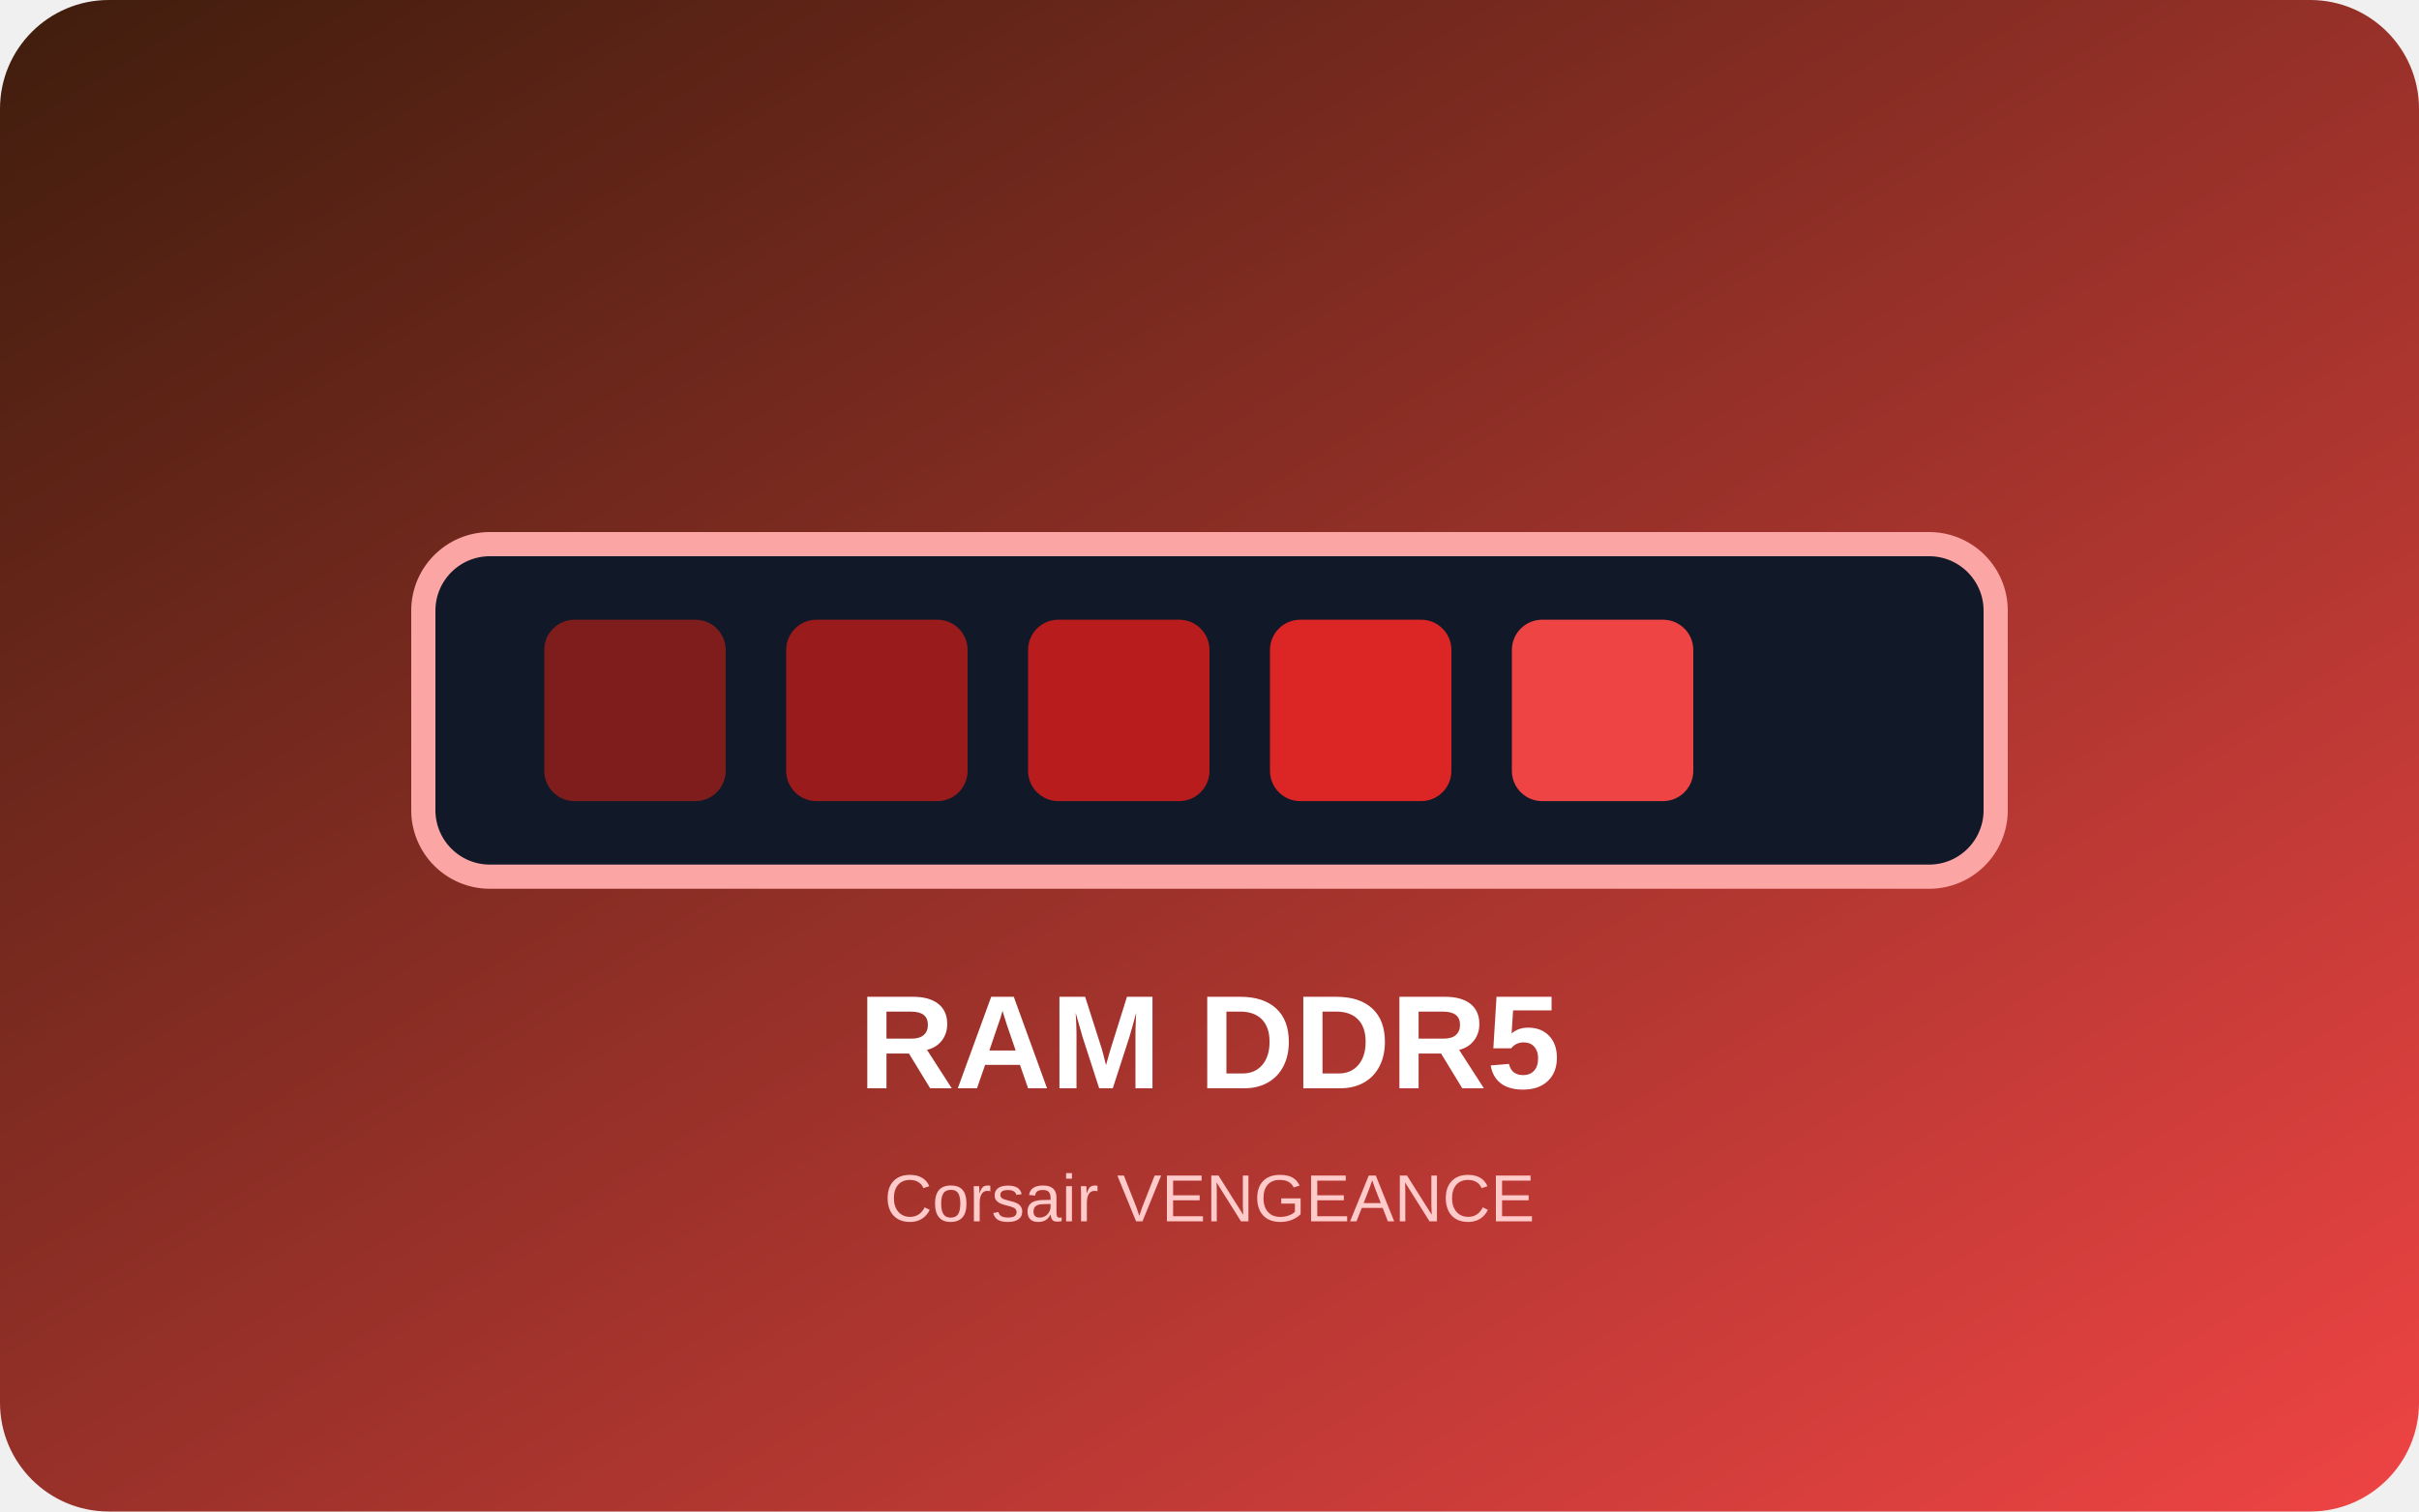
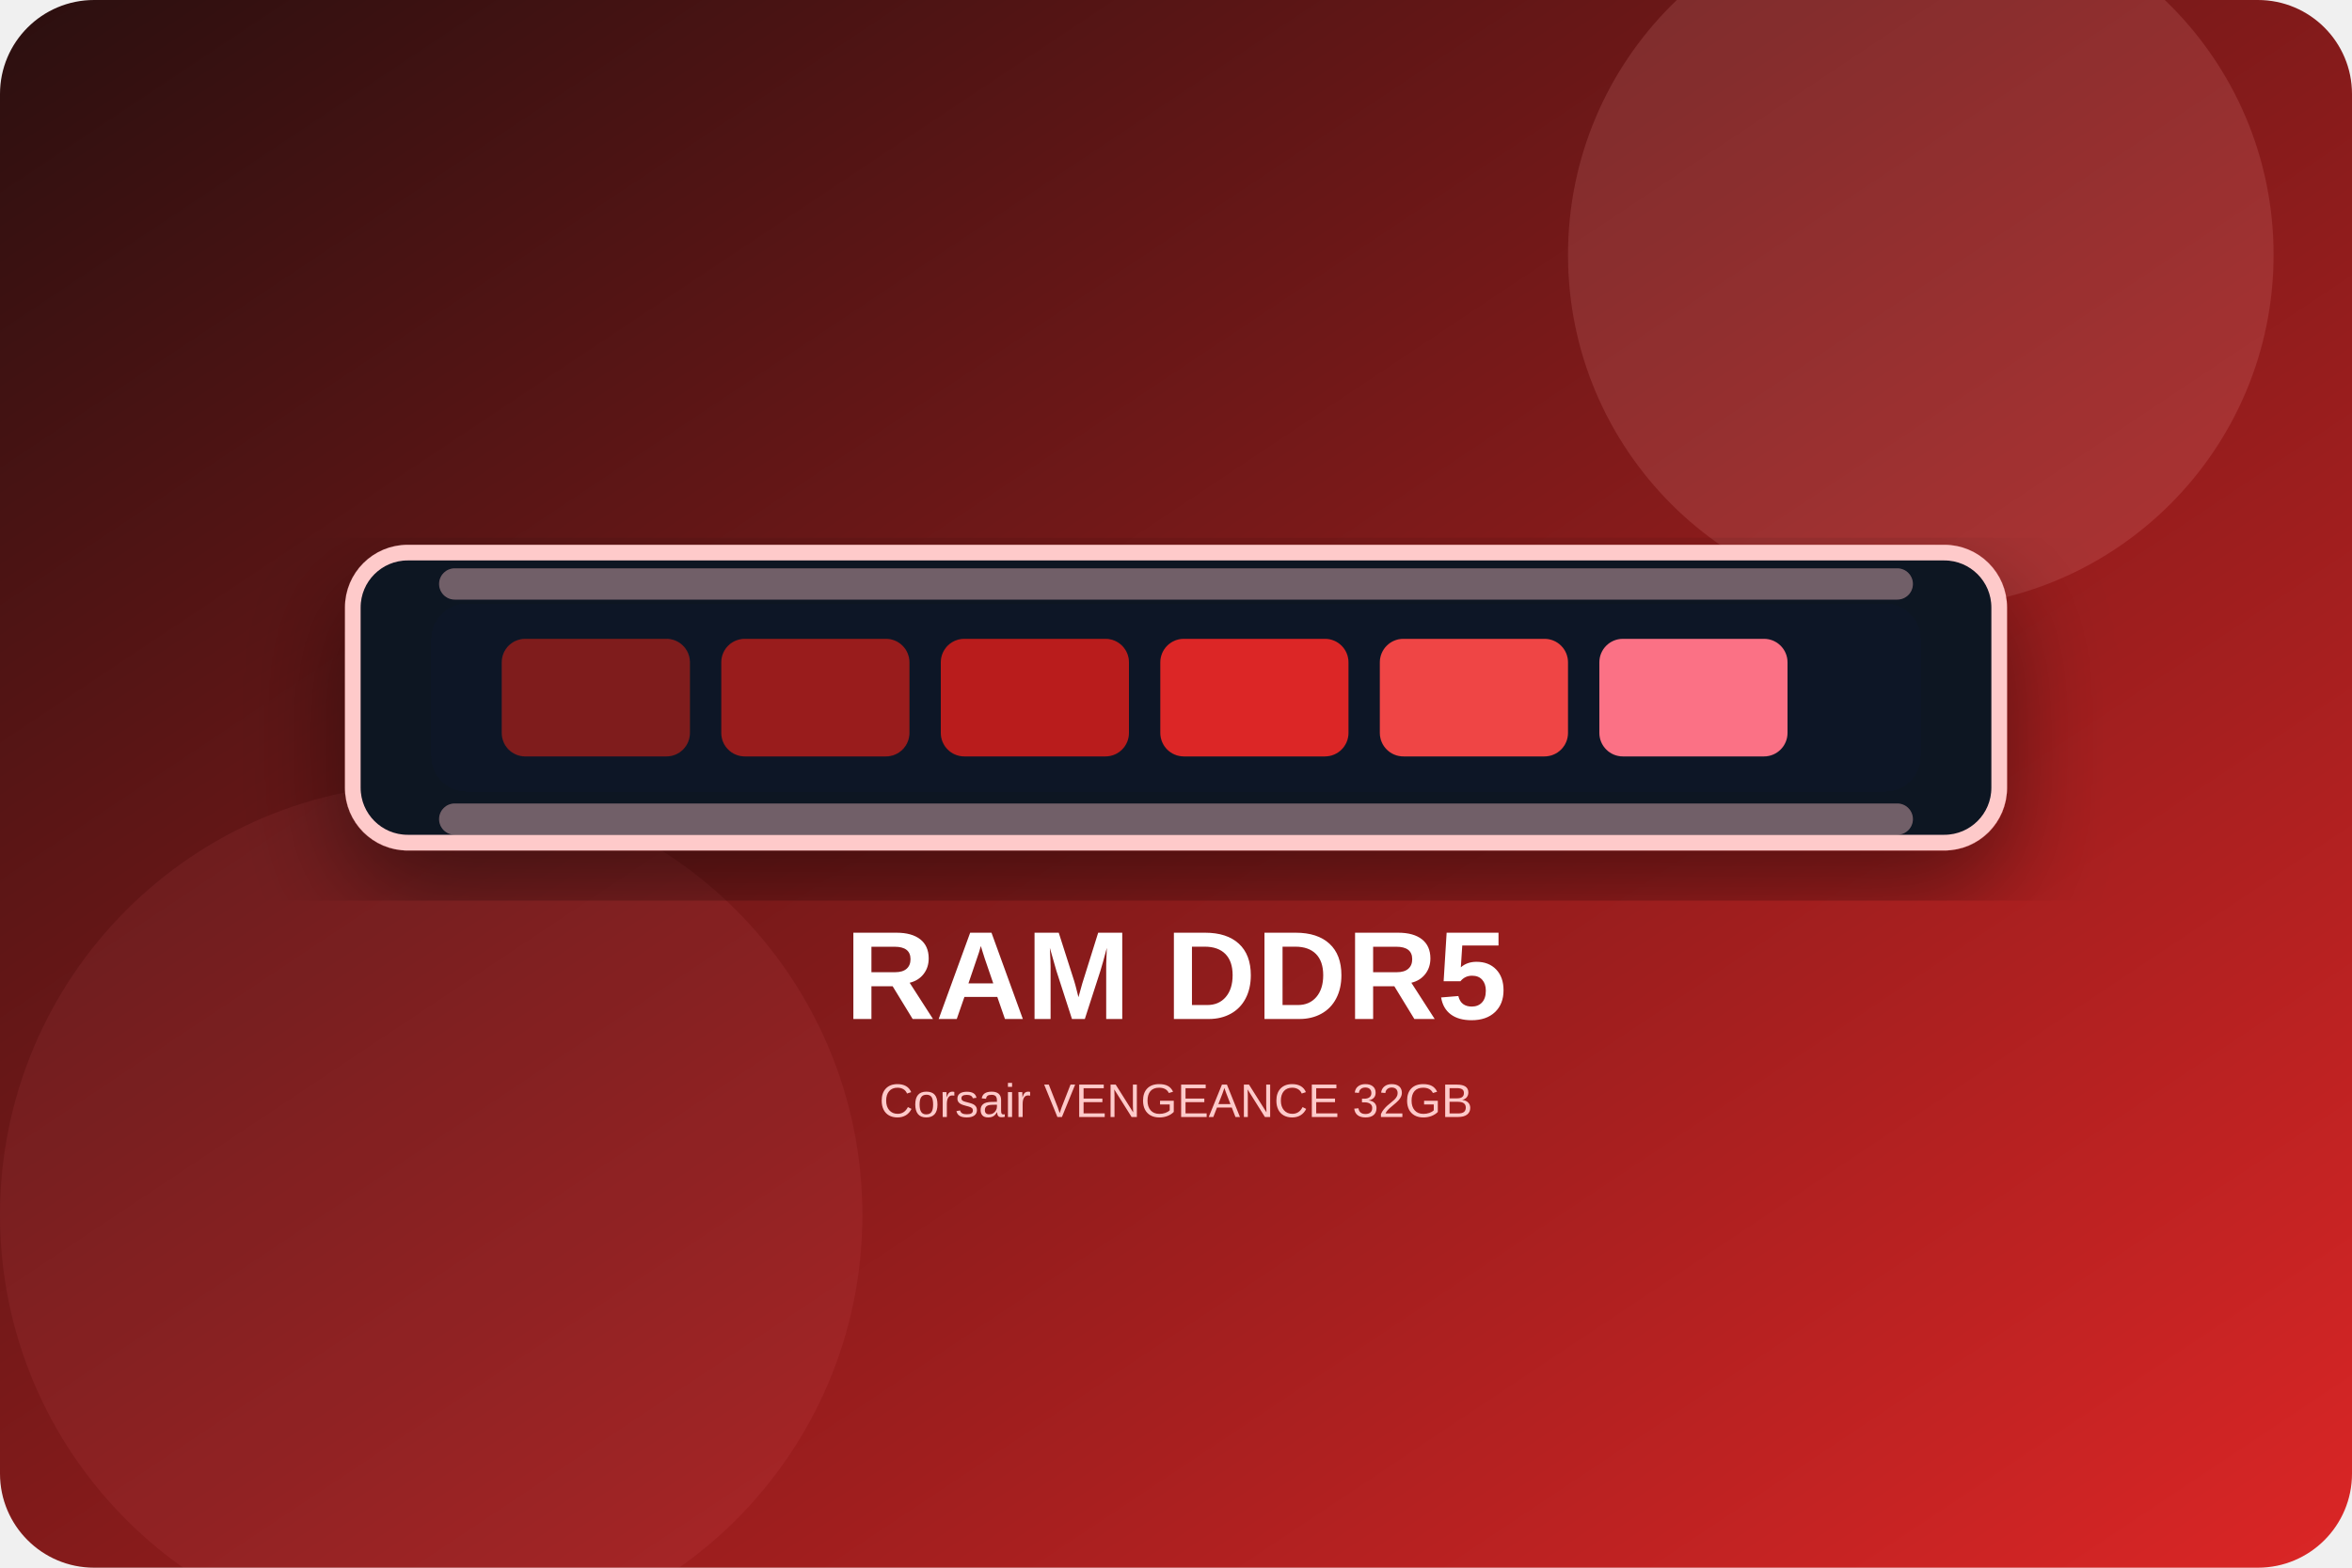
- <svg xmlns="http://www.w3.org/2000/svg" viewBox="0 0 800 500" role="img" aria-label="Memoria RAM">
+ <svg xmlns="http://www.w3.org/2000/svg" viewBox="0 0 1200 800" role="img" aria-label="Memoria RAM">
  <defs>
    <linearGradient id="bg" x1="0" y1="0" x2="1" y2="1">
-       <stop offset="0%" stop-color="#3f1d0d" />
-       <stop offset="100%" stop-color="#ef4444" />
+       <stop offset="0%" stop-color="#2a0f0f" />
+       <stop offset="100%" stop-color="#dc2626" />
    </linearGradient>
+     <filter id="shadow" x="-20%" y="-20%" width="140%" height="140%">
+       <feDropShadow dx="0" dy="22" stdDeviation="26" flood-color="#000000" flood-opacity="0.45" />
+     </filter>
  </defs>
-   <rect width="800" height="500" rx="36" fill="url(#bg)" />
-   <rect x="140" y="180" width="520" height="110" rx="22" fill="#111827" stroke="#fca5a5" stroke-width="8" />
-   <rect x="180" y="205" width="60" height="60" rx="10" fill="#7f1d1d" />
-   <rect x="260" y="205" width="60" height="60" rx="10" fill="#991b1b" />
-   <rect x="340" y="205" width="60" height="60" rx="10" fill="#b91c1c" />
-   <rect x="420" y="205" width="60" height="60" rx="10" fill="#dc2626" />
-   <rect x="500" y="205" width="60" height="60" rx="10" fill="#ef4444" />
-   <text x="400" y="360" fill="#ffffff" font-family="Arial, Helvetica, sans-serif" font-size="44" font-weight="700" text-anchor="middle">RAM DDR5</text>
-   <text x="400" y="404" fill="#fecaca" font-family="Arial, Helvetica, sans-serif" font-size="22" text-anchor="middle">Corsair VENGEANCE</text>
+   <rect width="1200" height="800" rx="48" fill="url(#bg)" />
+   <circle cx="980" cy="130" r="180" fill="#fca5a5" opacity="0.15" />
+   <circle cx="220" cy="620" r="220" fill="#fb7185" opacity="0.08" />
+   <g filter="url(#shadow)">
+     <rect x="180" y="282" width="840" height="148" rx="28" fill="#0b1220" stroke="#fecaca" stroke-width="8" />
+     <rect x="220" y="308" width="760" height="96" rx="18" fill="#111827" />
+     <rect x="256" y="326" width="96" height="60" rx="12" fill="#7f1d1d" />
+     <rect x="368" y="326" width="96" height="60" rx="12" fill="#991b1b" />
+     <rect x="480" y="326" width="96" height="60" rx="12" fill="#b91c1c" />
+     <rect x="592" y="326" width="96" height="60" rx="12" fill="#dc2626" />
+     <rect x="704" y="326" width="96" height="60" rx="12" fill="#ef4444" />
+     <rect x="816" y="326" width="96" height="60" rx="12" fill="#fb7185" />
+     <rect x="224" y="290" width="752" height="16" rx="8" fill="#fecaca" opacity="0.42" />
+     <rect x="224" y="410" width="752" height="16" rx="8" fill="#fecaca" opacity="0.42" />
+   </g>
+   <text x="600" y="520" fill="#ffffff" font-family="Arial, Helvetica, sans-serif" font-size="64" font-weight="700" text-anchor="middle">RAM DDR5</text>
+   <text x="600" y="570" fill="#fecaca" font-family="Arial, Helvetica, sans-serif" font-size="24" text-anchor="middle">Corsair VENGEANCE 32GB</text>
</svg>
